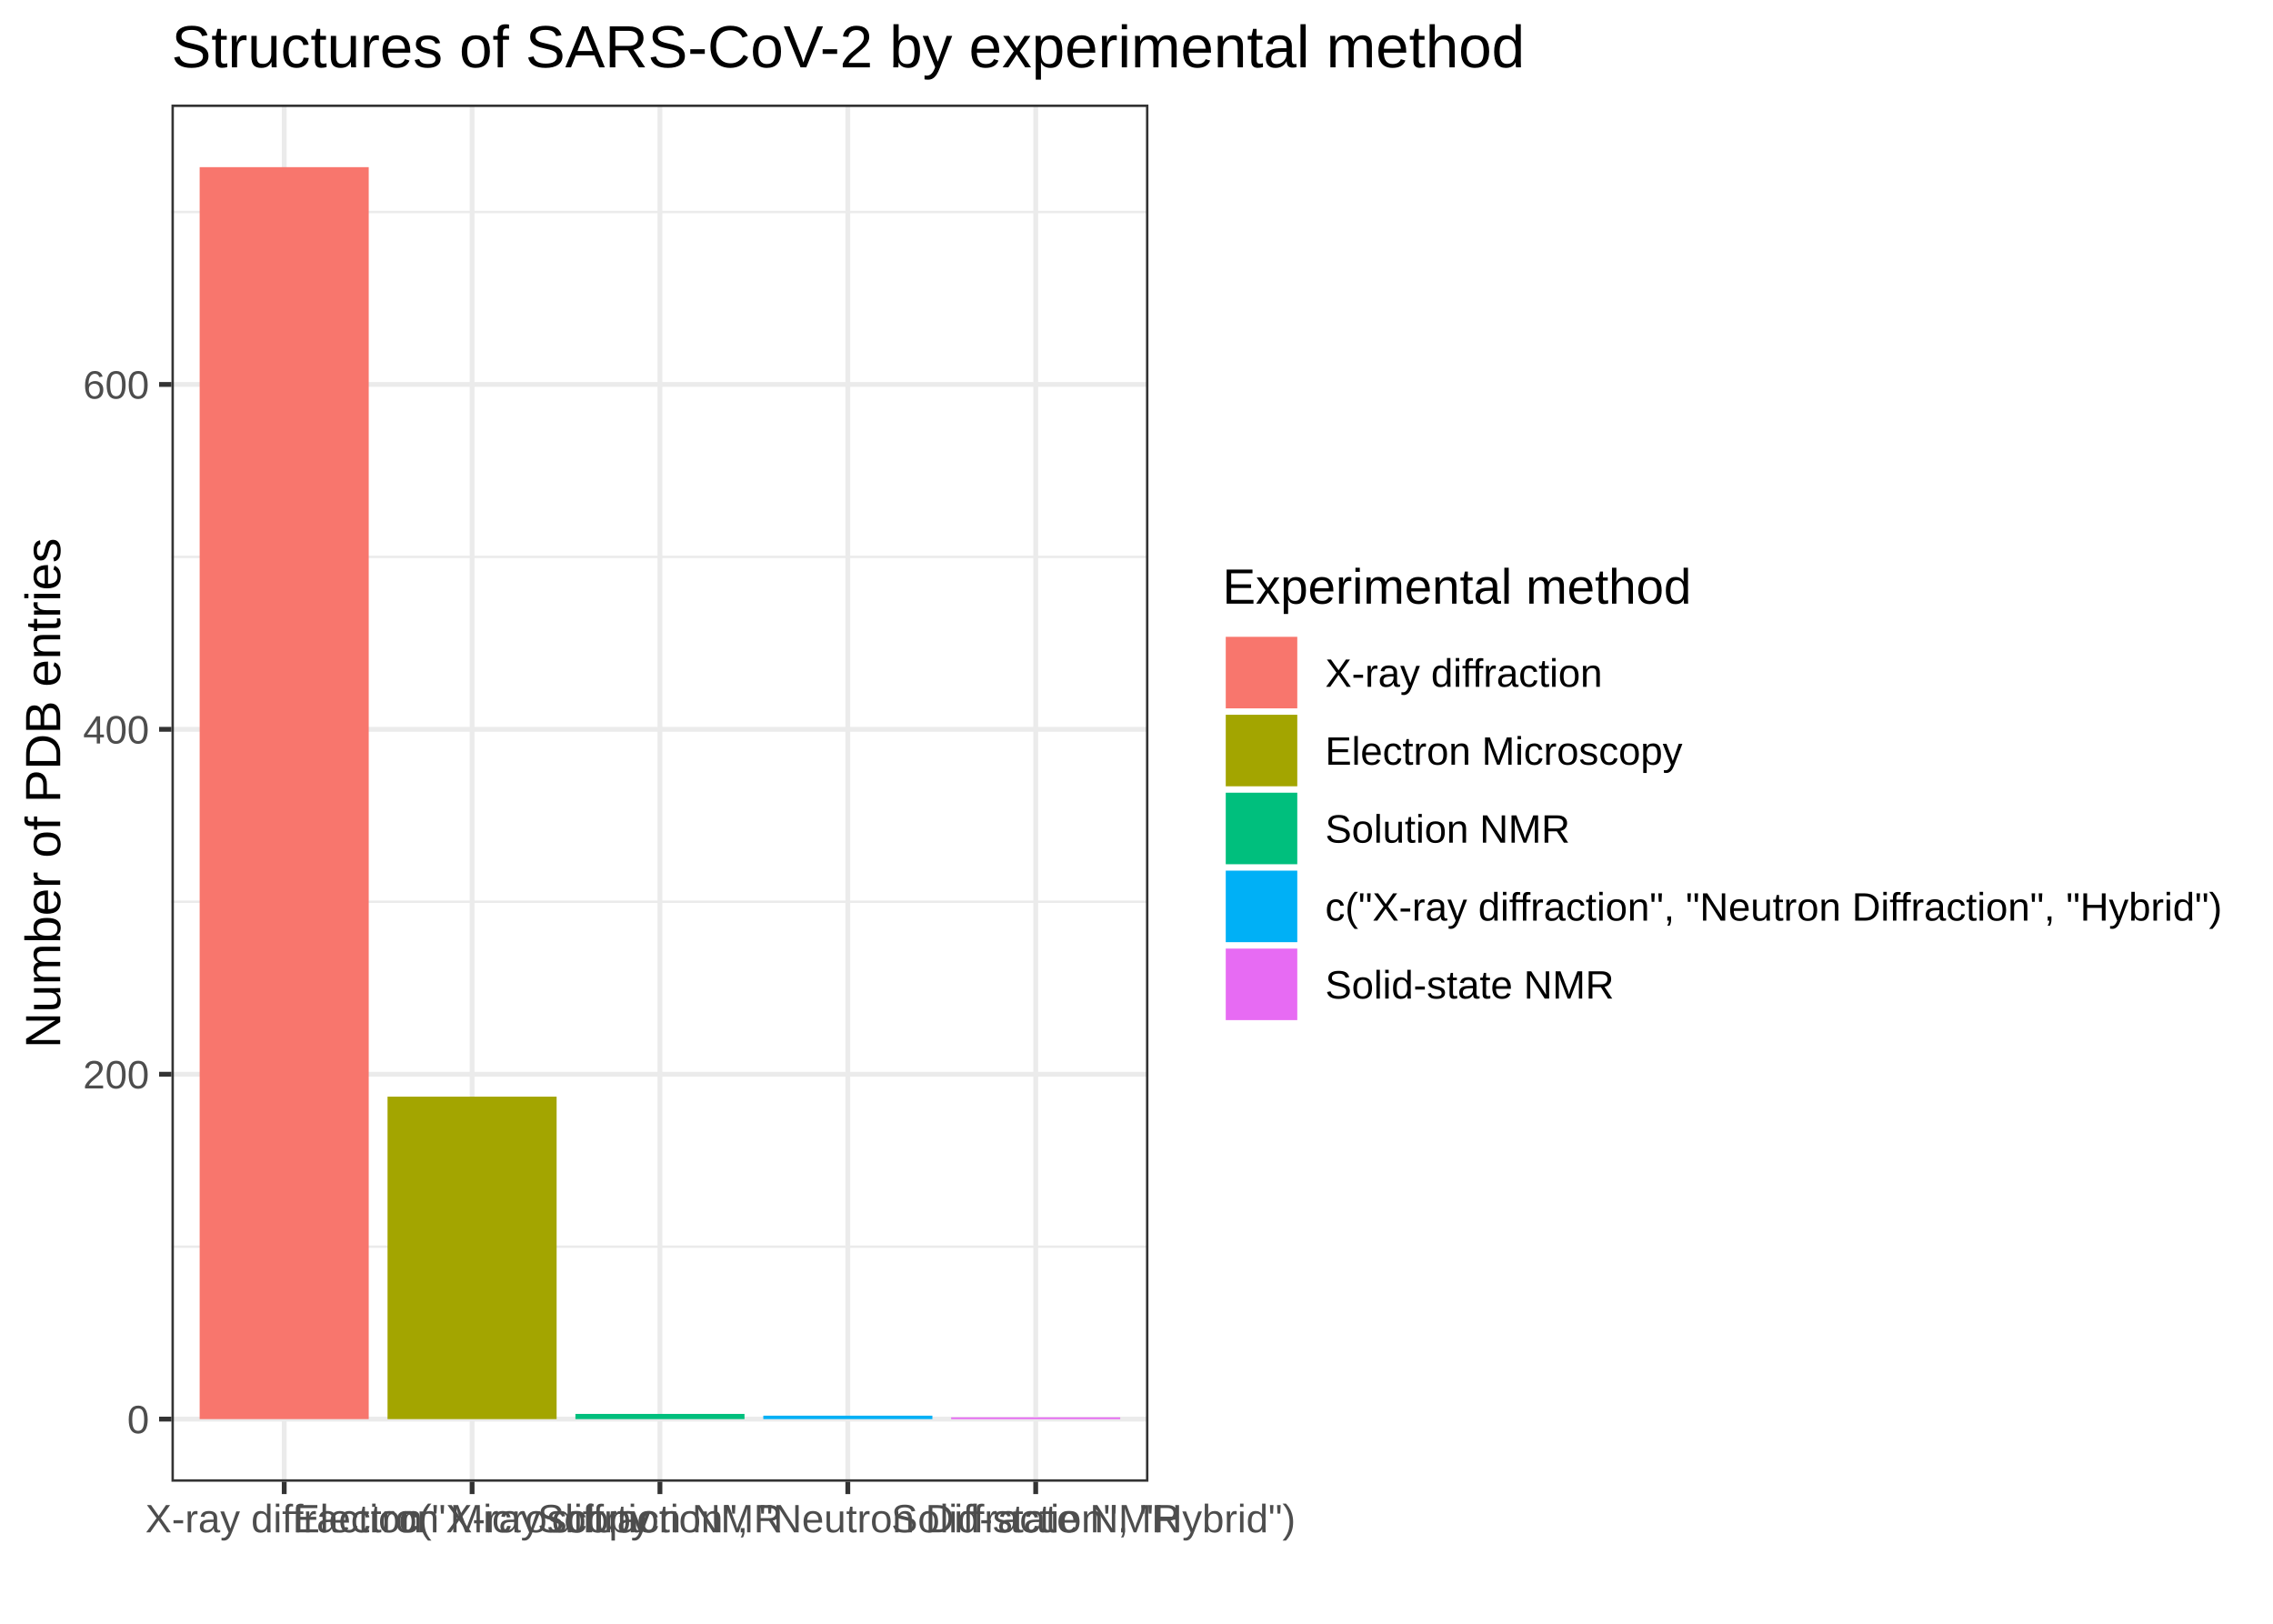
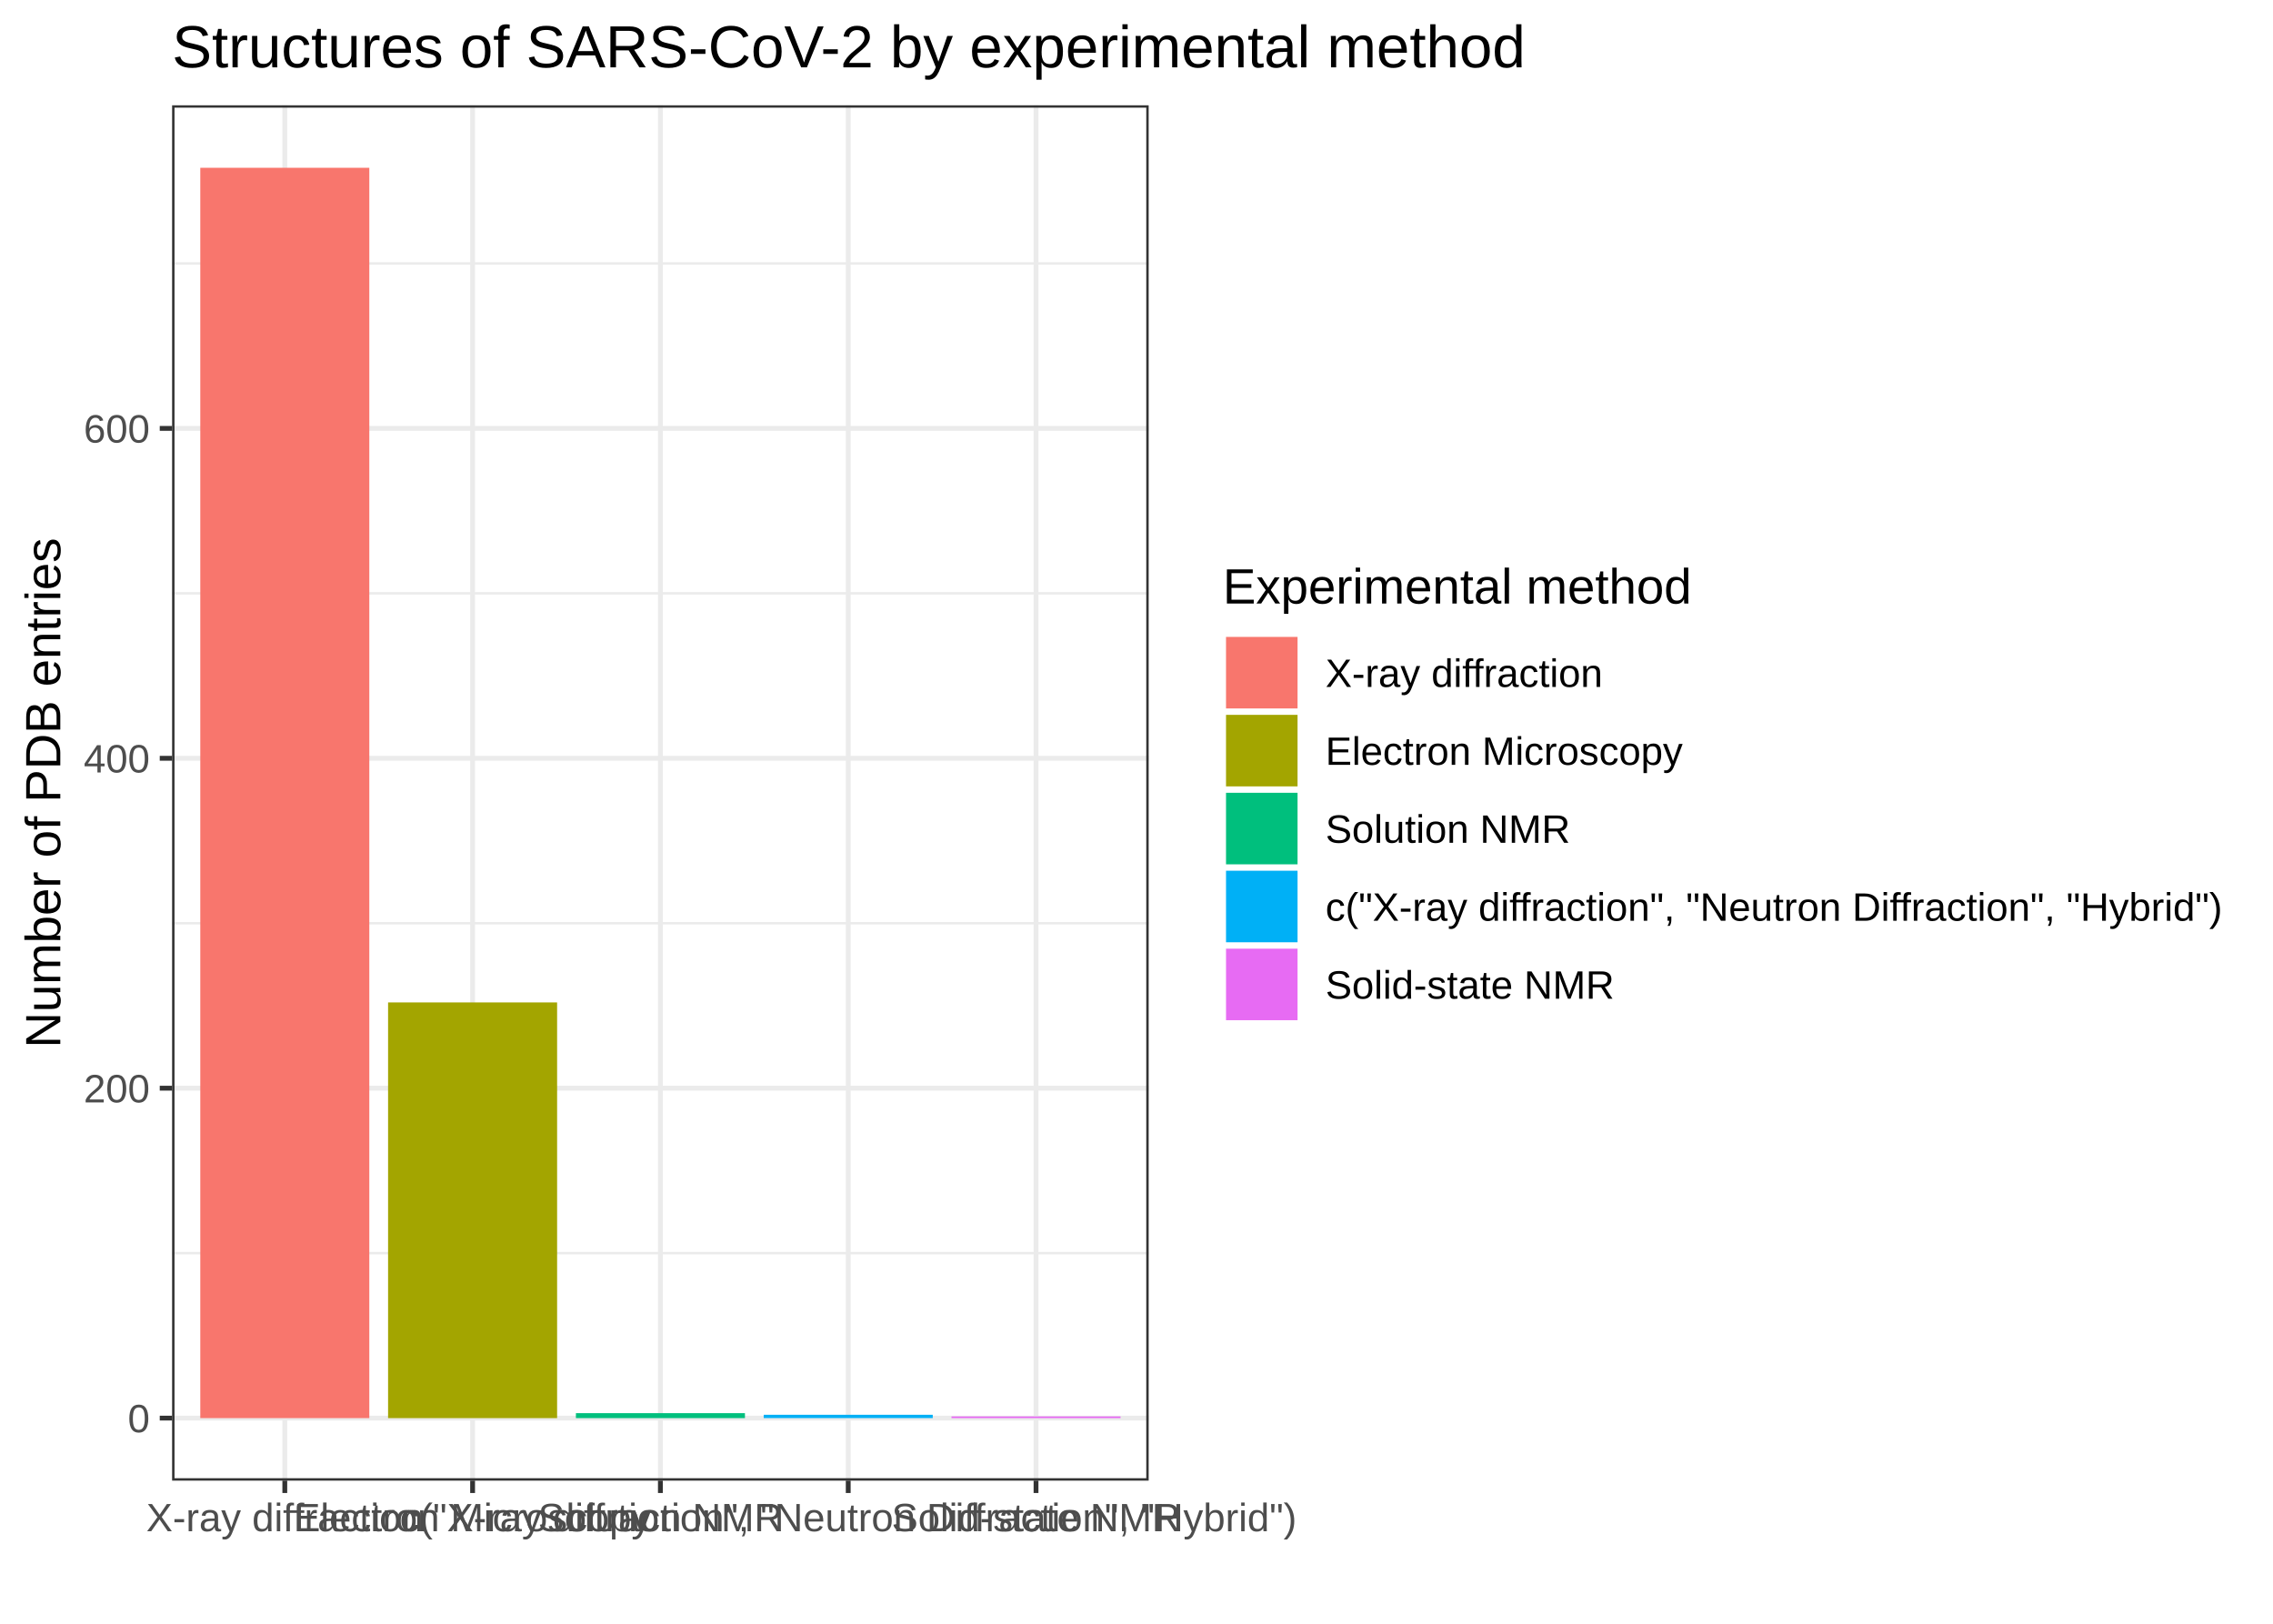
- <svg xmlns="http://www.w3.org/2000/svg" viewBox="0 0 504.00 360.00">
+ <svg xmlns="http://www.w3.org/2000/svg" class="svglite" width="504.00pt" height="360.00pt" viewBox="0 0 504.00 360.00">
  <defs>
    <style type="text/css">
-     line, polyline, polygon, path, rect, circle {
+     .svglite line, .svglite polyline, .svglite polygon, .svglite path, .svglite rect, .svglite circle {
      fill: none;
      stroke: #000000;
      stroke-linecap: round;
      stroke-linejoin: round;
      stroke-miterlimit: 10.00;
    }
  </style>
  </defs>
  <rect width="100%" height="100%" style="stroke: none; fill: #FFFFFF;" />
-   <rect x="0" y="0" width="504.00" height="360.00" style="stroke-width: 1.07; stroke: #FFFFFF; fill: #FFFFFF;" />
  <defs>
-     <clipPath id="cpMzguMDJ8MjU0LjY0fDMyOC41MXwyMy4xOQ==">
-       <rect x="38.02" y="23.19" width="216.62" height="305.32" />
-     </clipPath>
-   </defs>
-   <rect x="38.02" y="23.19" width="216.62" height="305.32" style="stroke-width: 1.07; stroke: none; fill: #FFFFFF;" clip-path="url(#cpMzguMDJ8MjU0LjY0fDMyOC41MXwyMy4xOQ==)" />
-   <polyline points="38.02,276.40 254.64,276.40 " style="stroke-width: 0.53; stroke: #EBEBEB; stroke-linecap: butt;" clip-path="url(#cpMzguMDJ8MjU0LjY0fDMyOC41MXwyMy4xOQ==)" />
-   <polyline points="38.02,199.93 254.64,199.93 " style="stroke-width: 0.53; stroke: #EBEBEB; stroke-linecap: butt;" clip-path="url(#cpMzguMDJ8MjU0LjY0fDMyOC41MXwyMy4xOQ==)" />
-   <polyline points="38.02,123.47 254.64,123.47 " style="stroke-width: 0.53; stroke: #EBEBEB; stroke-linecap: butt;" clip-path="url(#cpMzguMDJ8MjU0LjY0fDMyOC41MXwyMy4xOQ==)" />
-   <polyline points="38.02,47.00 254.64,47.00 " style="stroke-width: 0.53; stroke: #EBEBEB; stroke-linecap: butt;" clip-path="url(#cpMzguMDJ8MjU0LjY0fDMyOC41MXwyMy4xOQ==)" />
-   <polyline points="38.02,314.63 254.64,314.63 " style="stroke-width: 1.07; stroke: #EBEBEB; stroke-linecap: butt;" clip-path="url(#cpMzguMDJ8MjU0LjY0fDMyOC41MXwyMy4xOQ==)" />
-   <polyline points="38.02,238.17 254.64,238.17 " style="stroke-width: 1.07; stroke: #EBEBEB; stroke-linecap: butt;" clip-path="url(#cpMzguMDJ8MjU0LjY0fDMyOC41MXwyMy4xOQ==)" />
-   <polyline points="38.02,161.70 254.64,161.70 " style="stroke-width: 1.07; stroke: #EBEBEB; stroke-linecap: butt;" clip-path="url(#cpMzguMDJ8MjU0LjY0fDMyOC41MXwyMy4xOQ==)" />
-   <polyline points="38.02,85.24 254.64,85.24 " style="stroke-width: 1.07; stroke: #EBEBEB; stroke-linecap: butt;" clip-path="url(#cpMzguMDJ8MjU0LjY0fDMyOC41MXwyMy4xOQ==)" />
-   <polyline points="63.02,328.51 63.02,23.19 " style="stroke-width: 1.07; stroke: #EBEBEB; stroke-linecap: butt;" clip-path="url(#cpMzguMDJ8MjU0LjY0fDMyOC41MXwyMy4xOQ==)" />
-   <polyline points="104.68,328.51 104.68,23.19 " style="stroke-width: 1.07; stroke: #EBEBEB; stroke-linecap: butt;" clip-path="url(#cpMzguMDJ8MjU0LjY0fDMyOC41MXwyMy4xOQ==)" />
-   <polyline points="146.33,328.51 146.33,23.19 " style="stroke-width: 1.07; stroke: #EBEBEB; stroke-linecap: butt;" clip-path="url(#cpMzguMDJ8MjU0LjY0fDMyOC41MXwyMy4xOQ==)" />
-   <polyline points="187.99,328.51 187.99,23.19 " style="stroke-width: 1.07; stroke: #EBEBEB; stroke-linecap: butt;" clip-path="url(#cpMzguMDJ8MjU0LjY0fDMyOC41MXwyMy4xOQ==)" />
-   <polyline points="229.65,328.51 229.65,23.19 " style="stroke-width: 1.07; stroke: #EBEBEB; stroke-linecap: butt;" clip-path="url(#cpMzguMDJ8MjU0LjY0fDMyOC41MXwyMy4xOQ==)" />
-   <rect x="44.27" y="37.06" width="37.49" height="277.57" style="stroke-width: 1.07; stroke: none; stroke-linecap: square; stroke-linejoin: miter; fill: #F8766D;" clip-path="url(#cpMzguMDJ8MjU0LjY0fDMyOC41MXwyMy4xOQ==)" />
-   <rect x="85.93" y="243.14" width="37.49" height="71.49" style="stroke-width: 1.07; stroke: none; stroke-linecap: square; stroke-linejoin: miter; fill: #A3A500;" clip-path="url(#cpMzguMDJ8MjU0LjY0fDMyOC41MXwyMy4xOQ==)" />
-   <rect x="127.59" y="313.48" width="37.49" height="1.15" style="stroke-width: 1.07; stroke: none; stroke-linecap: square; stroke-linejoin: miter; fill: #00BF7D;" clip-path="url(#cpMzguMDJ8MjU0LjY0fDMyOC41MXwyMy4xOQ==)" />
-   <rect x="169.25" y="313.87" width="37.49" height="0.76" style="stroke-width: 1.07; stroke: none; stroke-linecap: square; stroke-linejoin: miter; fill: #00B0F6;" clip-path="url(#cpMzguMDJ8MjU0LjY0fDMyOC41MXwyMy4xOQ==)" />
-   <rect x="210.90" y="314.25" width="37.49" height="0.38" style="stroke-width: 1.07; stroke: none; stroke-linecap: square; stroke-linejoin: miter; fill: #E76BF3;" clip-path="url(#cpMzguMDJ8MjU0LjY0fDMyOC41MXwyMy4xOQ==)" />
-   <rect x="38.02" y="23.19" width="216.62" height="305.32" style="stroke-width: 1.07; stroke: #333333;" clip-path="url(#cpMzguMDJ8MjU0LjY0fDMyOC41MXwyMy4xOQ==)" />
-   <defs>
-     <clipPath id="cpMC4wMHw1MDQuMDB8MzYwLjAwfDAuMDA=">
+     <clipPath id="cpMC4wMHw1MDQuMDB8MC4wMHwzNjAuMDA=">
      <rect x="0.00" y="0.00" width="504.00" height="360.00" />
    </clipPath>
  </defs>
-   <g clip-path="url(#cpMC4wMHw1MDQuMDB8MzYwLjAwfDAuMDA=)">
-     <text x="28.20" y="317.78" style="font-size: 8.80px; fill: #4D4D4D; font-family: Arial;" textLength="4.89px" lengthAdjust="spacingAndGlyphs">0</text>
+   <g clip-path="url(#cpMC4wMHw1MDQuMDB8MC4wMHwzNjAuMDA=)">
+     <rect x="0.00" y="0.00" width="504.00" height="360.00" style="stroke-width: 1.07; stroke: #FFFFFF; fill: #FFFFFF;" />
  </g>
-   <g clip-path="url(#cpMC4wMHw1MDQuMDB8MzYwLjAwfDAuMDA=)">
-     <text x="18.41" y="241.32" style="font-size: 8.80px; fill: #4D4D4D; font-family: Arial;" textLength="14.68px" lengthAdjust="spacingAndGlyphs">200</text>
+   <defs>
+     <clipPath id="cpMzguMTZ8MjU0LjcxfDIzLjM0fDMyOC4yNw==">
+       <rect x="38.16" y="23.34" width="216.54" height="304.93" />
+     </clipPath>
+   </defs>
+   <g clip-path="url(#cpMzguMTZ8MjU0LjcxfDIzLjM0fDMyOC4yNw==)">
+     <rect x="38.16" y="23.34" width="216.54" height="304.93" style="stroke-width: 1.07; stroke: none; fill: #FFFFFF;" />
+     <polyline points="38.16,277.83 254.71,277.83 " style="stroke-width: 0.53; stroke: #EBEBEB; stroke-linecap: butt;" />
+     <polyline points="38.16,204.69 254.71,204.69 " style="stroke-width: 0.53; stroke: #EBEBEB; stroke-linecap: butt;" />
+     <polyline points="38.16,131.55 254.71,131.55 " style="stroke-width: 0.53; stroke: #EBEBEB; stroke-linecap: butt;" />
+     <polyline points="38.16,58.41 254.71,58.41 " style="stroke-width: 0.53; stroke: #EBEBEB; stroke-linecap: butt;" />
+     <polyline points="38.16,314.41 254.71,314.41 " style="stroke-width: 1.07; stroke: #EBEBEB; stroke-linecap: butt;" />
+     <polyline points="38.16,241.26 254.71,241.26 " style="stroke-width: 1.07; stroke: #EBEBEB; stroke-linecap: butt;" />
+     <polyline points="38.16,168.12 254.71,168.12 " style="stroke-width: 1.07; stroke: #EBEBEB; stroke-linecap: butt;" />
+     <polyline points="38.16,94.98 254.71,94.98 " style="stroke-width: 1.07; stroke: #EBEBEB; stroke-linecap: butt;" />
+     <polyline points="63.15,328.27 63.15,23.34 " style="stroke-width: 1.07; stroke: #EBEBEB; stroke-linecap: butt;" />
+     <polyline points="104.79,328.27 104.79,23.34 " style="stroke-width: 1.07; stroke: #EBEBEB; stroke-linecap: butt;" />
+     <polyline points="146.43,328.27 146.43,23.34 " style="stroke-width: 1.07; stroke: #EBEBEB; stroke-linecap: butt;" />
+     <polyline points="188.08,328.27 188.08,23.34 " style="stroke-width: 1.07; stroke: #EBEBEB; stroke-linecap: butt;" />
+     <polyline points="229.72,328.27 229.72,23.34 " style="stroke-width: 1.07; stroke: #EBEBEB; stroke-linecap: butt;" />
+     <rect x="44.41" y="37.20" width="37.48" height="277.21" style="stroke-width: 1.07; stroke: none; stroke-linecap: square; stroke-linejoin: miter; fill: #F8766D;" />
+     <rect x="86.05" y="222.25" width="37.48" height="92.16" style="stroke-width: 1.07; stroke: none; stroke-linecap: square; stroke-linejoin: miter; fill: #A3A500;" />
+     <rect x="127.70" y="313.31" width="37.48" height="1.10" style="stroke-width: 1.07; stroke: none; stroke-linecap: square; stroke-linejoin: miter; fill: #00BF7D;" />
+     <rect x="169.34" y="313.67" width="37.48" height="0.73" style="stroke-width: 1.07; stroke: none; stroke-linecap: square; stroke-linejoin: miter; fill: #00B0F6;" />
+     <rect x="210.98" y="314.04" width="37.48" height="0.37" style="stroke-width: 1.07; stroke: none; stroke-linecap: square; stroke-linejoin: miter; fill: #E76BF3;" />
+     <rect x="38.16" y="23.34" width="216.54" height="304.93" style="stroke-width: 1.07; stroke: #333333;" />
  </g>
-   <g clip-path="url(#cpMC4wMHw1MDQuMDB8MzYwLjAwfDAuMDA=)">
-     <text x="18.41" y="164.85" style="font-size: 8.80px; fill: #4D4D4D; font-family: Arial;" textLength="14.68px" lengthAdjust="spacingAndGlyphs">400</text>
-   </g>
-   <g clip-path="url(#cpMC4wMHw1MDQuMDB8MzYwLjAwfDAuMDA=)">
-     <text x="18.41" y="88.39" style="font-size: 8.80px; fill: #4D4D4D; font-family: Arial;" textLength="14.68px" lengthAdjust="spacingAndGlyphs">600</text>
-   </g>
-   <polyline points="35.28,314.63 38.02,314.63 " style="stroke-width: 1.07; stroke: #333333; stroke-linecap: butt;" clip-path="url(#cpMC4wMHw1MDQuMDB8MzYwLjAwfDAuMDA=)" />
-   <polyline points="35.28,238.17 38.02,238.17 " style="stroke-width: 1.07; stroke: #333333; stroke-linecap: butt;" clip-path="url(#cpMC4wMHw1MDQuMDB8MzYwLjAwfDAuMDA=)" />
-   <polyline points="35.28,161.70 38.02,161.70 " style="stroke-width: 1.07; stroke: #333333; stroke-linecap: butt;" clip-path="url(#cpMC4wMHw1MDQuMDB8MzYwLjAwfDAuMDA=)" />
-   <polyline points="35.28,85.24 38.02,85.24 " style="stroke-width: 1.07; stroke: #333333; stroke-linecap: butt;" clip-path="url(#cpMC4wMHw1MDQuMDB8MzYwLjAwfDAuMDA=)" />
-   <polyline points="63.02,331.25 63.02,328.51 " style="stroke-width: 1.07; stroke: #333333; stroke-linecap: butt;" clip-path="url(#cpMC4wMHw1MDQuMDB8MzYwLjAwfDAuMDA=)" />
-   <polyline points="104.68,331.25 104.68,328.51 " style="stroke-width: 1.07; stroke: #333333; stroke-linecap: butt;" clip-path="url(#cpMC4wMHw1MDQuMDB8MzYwLjAwfDAuMDA=)" />
-   <polyline points="146.33,331.25 146.33,328.51 " style="stroke-width: 1.07; stroke: #333333; stroke-linecap: butt;" clip-path="url(#cpMC4wMHw1MDQuMDB8MzYwLjAwfDAuMDA=)" />
-   <polyline points="187.99,331.25 187.99,328.51 " style="stroke-width: 1.07; stroke: #333333; stroke-linecap: butt;" clip-path="url(#cpMC4wMHw1MDQuMDB8MzYwLjAwfDAuMDA=)" />
-   <polyline points="229.65,331.25 229.65,328.51 " style="stroke-width: 1.07; stroke: #333333; stroke-linecap: butt;" clip-path="url(#cpMC4wMHw1MDQuMDB8MzYwLjAwfDAuMDA=)" />
-   <g clip-path="url(#cpMC4wMHw1MDQuMDB8MzYwLjAwfDAuMDA=)">
-     <text x="32.21" y="339.74" style="font-size: 8.80px; fill: #4D4D4D; font-family: Arial;" textLength="61.62px" lengthAdjust="spacingAndGlyphs">X-ray diffraction</text>
-   </g>
-   <g clip-path="url(#cpMC4wMHw1MDQuMDB8MzYwLjAwfDAuMDA=)">
-     <text x="65.06" y="339.74" style="font-size: 8.80px; fill: #4D4D4D; font-family: Arial;" textLength="79.23px" lengthAdjust="spacingAndGlyphs">Electron Microscopy</text>
-   </g>
-   <g clip-path="url(#cpMC4wMHw1MDQuMDB8MzYwLjAwfDAuMDA=)">
-     <text x="119.19" y="339.74" style="font-size: 8.80px; fill: #4D4D4D; font-family: Arial;" textLength="54.29px" lengthAdjust="spacingAndGlyphs">Solution NMR</text>
-   </g>
-   <g clip-path="url(#cpMC4wMHw1MDQuMDB8MzYwLjAwfDAuMDA=)">
-     <text x="88.39" y="339.74" style="font-size: 8.80px; fill: #4D4D4D; font-family: Arial;" textLength="199.20px" lengthAdjust="spacingAndGlyphs">c("X-ray diffraction", "Neutron Diffraction", "Hybrid")</text>
-   </g>
-   <g clip-path="url(#cpMC4wMHw1MDQuMDB8MzYwLjAwfDAuMDA=)">
-     <text x="197.62" y="339.74" style="font-size: 8.80px; fill: #4D4D4D; font-family: Arial;" textLength="64.06px" lengthAdjust="spacingAndGlyphs">Solid-state NMR</text>
-   </g>
-   <g clip-path="url(#cpMC4wMHw1MDQuMDB8MzYwLjAwfDAuMDA=)">
-     <text transform="translate(13.35,232.40) rotate(-90)" style="font-size: 11.00px; font-family: Arial;" textLength="113.10px" lengthAdjust="spacingAndGlyphs">Number of PDB entries</text>
-   </g>
-   <rect x="265.60" y="119.33" width="232.92" height="113.03" style="stroke-width: 1.07; stroke: none; fill: #FFFFFF;" clip-path="url(#cpMC4wMHw1MDQuMDB8MzYwLjAwfDAuMDA=)" />
-   <g clip-path="url(#cpMC4wMHw1MDQuMDB8MzYwLjAwfDAuMDA=)">
-     <text x="271.08" y="133.84" style="font-size: 11.00px; font-family: Arial;" textLength="103.94px" lengthAdjust="spacingAndGlyphs">Experimental method</text>
-   </g>
-   <rect x="271.08" y="140.48" width="17.28" height="17.28" style="stroke-width: 1.07; stroke: none; fill: #FFFFFF;" clip-path="url(#cpMC4wMHw1MDQuMDB8MzYwLjAwfDAuMDA=)" />
-   <rect x="271.79" y="141.19" width="15.86" height="15.86" style="stroke-width: 1.07; stroke: none; stroke-linecap: square; stroke-linejoin: miter; fill: #F8766D;" clip-path="url(#cpMC4wMHw1MDQuMDB8MzYwLjAwfDAuMDA=)" />
-   <rect x="271.08" y="157.76" width="17.28" height="17.28" style="stroke-width: 1.07; stroke: none; fill: #FFFFFF;" clip-path="url(#cpMC4wMHw1MDQuMDB8MzYwLjAwfDAuMDA=)" />
-   <rect x="271.79" y="158.47" width="15.86" height="15.86" style="stroke-width: 1.07; stroke: none; stroke-linecap: square; stroke-linejoin: miter; fill: #A3A500;" clip-path="url(#cpMC4wMHw1MDQuMDB8MzYwLjAwfDAuMDA=)" />
-   <rect x="271.08" y="175.04" width="17.28" height="17.28" style="stroke-width: 1.07; stroke: none; fill: #FFFFFF;" clip-path="url(#cpMC4wMHw1MDQuMDB8MzYwLjAwfDAuMDA=)" />
-   <rect x="271.79" y="175.75" width="15.86" height="15.86" style="stroke-width: 1.07; stroke: none; stroke-linecap: square; stroke-linejoin: miter; fill: #00BF7D;" clip-path="url(#cpMC4wMHw1MDQuMDB8MzYwLjAwfDAuMDA=)" />
-   <rect x="271.08" y="192.32" width="17.28" height="17.28" style="stroke-width: 1.07; stroke: none; fill: #FFFFFF;" clip-path="url(#cpMC4wMHw1MDQuMDB8MzYwLjAwfDAuMDA=)" />
-   <rect x="271.79" y="193.03" width="15.86" height="15.86" style="stroke-width: 1.07; stroke: none; stroke-linecap: square; stroke-linejoin: miter; fill: #00B0F6;" clip-path="url(#cpMC4wMHw1MDQuMDB8MzYwLjAwfDAuMDA=)" />
-   <rect x="271.08" y="209.60" width="17.28" height="17.28" style="stroke-width: 1.07; stroke: none; fill: #FFFFFF;" clip-path="url(#cpMC4wMHw1MDQuMDB8MzYwLjAwfDAuMDA=)" />
-   <rect x="271.79" y="210.31" width="15.86" height="15.86" style="stroke-width: 1.07; stroke: none; stroke-linecap: square; stroke-linejoin: miter; fill: #E76BF3;" clip-path="url(#cpMC4wMHw1MDQuMDB8MzYwLjAwfDAuMDA=)" />
-   <g clip-path="url(#cpMC4wMHw1MDQuMDB8MzYwLjAwfDAuMDA=)">
-     <text x="293.84" y="152.27" style="font-size: 8.80px; font-family: Arial;" textLength="61.62px" lengthAdjust="spacingAndGlyphs">X-ray diffraction</text>
-   </g>
-   <g clip-path="url(#cpMC4wMHw1MDQuMDB8MzYwLjAwfDAuMDA=)">
-     <text x="293.84" y="169.55" style="font-size: 8.80px; font-family: Arial;" textLength="79.23px" lengthAdjust="spacingAndGlyphs">Electron Microscopy</text>
-   </g>
-   <g clip-path="url(#cpMC4wMHw1MDQuMDB8MzYwLjAwfDAuMDA=)">
-     <text x="293.84" y="186.83" style="font-size: 8.80px; font-family: Arial;" textLength="54.29px" lengthAdjust="spacingAndGlyphs">Solution NMR</text>
-   </g>
-   <g clip-path="url(#cpMC4wMHw1MDQuMDB8MzYwLjAwfDAuMDA=)">
-     <text x="293.84" y="204.11" style="font-size: 8.80px; font-family: Arial;" textLength="199.20px" lengthAdjust="spacingAndGlyphs">c("X-ray diffraction", "Neutron Diffraction", "Hybrid")</text>
-   </g>
-   <g clip-path="url(#cpMC4wMHw1MDQuMDB8MzYwLjAwfDAuMDA=)">
-     <text x="293.84" y="221.39" style="font-size: 8.80px; font-family: Arial;" textLength="64.06px" lengthAdjust="spacingAndGlyphs">Solid-state NMR</text>
-   </g>
-   <g clip-path="url(#cpMC4wMHw1MDQuMDB8MzYwLjAwfDAuMDA=)">
-     <text x="38.02" y="14.93" style="font-size: 13.20px; font-family: Arial;" textLength="300.80px" lengthAdjust="spacingAndGlyphs">Structures of SARS-CoV-2 by experimental method</text>
+   <g clip-path="url(#cpMC4wMHw1MDQuMDB8MC4wMHwzNjAuMDA=)">
+     <text x="33.23" y="317.56" text-anchor="end" style="font-size: 8.80px; fill: #4D4D4D; font-family: Arial;" textLength="4.90px" lengthAdjust="spacingAndGlyphs">0</text>
+     <text x="33.23" y="244.42" text-anchor="end" style="font-size: 8.80px; fill: #4D4D4D; font-family: Arial;" textLength="14.69px" lengthAdjust="spacingAndGlyphs">200</text>
+     <text x="33.23" y="171.27" text-anchor="end" style="font-size: 8.80px; fill: #4D4D4D; font-family: Arial;" textLength="14.69px" lengthAdjust="spacingAndGlyphs">400</text>
+     <text x="33.23" y="98.13" text-anchor="end" style="font-size: 8.80px; fill: #4D4D4D; font-family: Arial;" textLength="14.69px" lengthAdjust="spacingAndGlyphs">600</text>
+     <polyline points="35.42,314.41 38.16,314.41 " style="stroke-width: 1.07; stroke: #333333; stroke-linecap: butt;" />
+     <polyline points="35.42,241.26 38.16,241.26 " style="stroke-width: 1.07; stroke: #333333; stroke-linecap: butt;" />
+     <polyline points="35.42,168.12 38.16,168.12 " style="stroke-width: 1.07; stroke: #333333; stroke-linecap: butt;" />
+     <polyline points="35.42,94.98 38.16,94.98 " style="stroke-width: 1.07; stroke: #333333; stroke-linecap: butt;" />
+     <polyline points="63.15,331.01 63.15,328.27 " style="stroke-width: 1.07; stroke: #333333; stroke-linecap: butt;" />
+     <polyline points="104.79,331.01 104.79,328.27 " style="stroke-width: 1.07; stroke: #333333; stroke-linecap: butt;" />
+     <polyline points="146.43,331.01 146.43,328.27 " style="stroke-width: 1.07; stroke: #333333; stroke-linecap: butt;" />
+     <polyline points="188.08,331.01 188.08,328.27 " style="stroke-width: 1.07; stroke: #333333; stroke-linecap: butt;" />
+     <polyline points="229.72,331.01 229.72,328.27 " style="stroke-width: 1.07; stroke: #333333; stroke-linecap: butt;" />
+     <text x="63.15" y="339.50" text-anchor="middle" style="font-size: 8.80px; fill: #4D4D4D; font-family: Arial;" textLength="61.60px" lengthAdjust="spacingAndGlyphs">X-ray diffraction</text>
+     <text x="104.79" y="339.50" text-anchor="middle" style="font-size: 8.80px; fill: #4D4D4D; font-family: Arial;" textLength="79.21px" lengthAdjust="spacingAndGlyphs">Electron Microscopy</text>
+     <text x="146.43" y="339.50" text-anchor="middle" style="font-size: 8.80px; fill: #4D4D4D; font-family: Arial;" textLength="54.27px" lengthAdjust="spacingAndGlyphs">Solution NMR</text>
+     <text x="188.08" y="339.50" text-anchor="middle" style="font-size: 8.80px; fill: #4D4D4D; font-family: Arial;" textLength="199.14px" lengthAdjust="spacingAndGlyphs">c("X-ray diffraction", "Neutron Diffraction", "Hybrid")</text>
+     <text x="229.72" y="339.50" text-anchor="middle" style="font-size: 8.80px; fill: #4D4D4D; font-family: Arial;" textLength="64.04px" lengthAdjust="spacingAndGlyphs">Solid-state NMR</text>
+     <text transform="translate(13.37,175.80) rotate(-90)" text-anchor="middle" style="font-size: 11.00px; font-family: Arial;" textLength="113.10px" lengthAdjust="spacingAndGlyphs">Number of PDB entries</text>
+     <rect x="265.66" y="119.22" width="232.86" height="113.16" style="stroke-width: 1.07; stroke: none; fill: #FFFFFF;" />
+     <text x="271.14" y="133.81" style="font-size: 11.00px; font-family: Arial;" textLength="103.95px" lengthAdjust="spacingAndGlyphs">Experimental method</text>
+     <rect x="271.14" y="140.50" width="17.28" height="17.28" style="stroke-width: 1.07; stroke: none; fill: #FFFFFF;" />
+     <rect x="271.85" y="141.21" width="15.86" height="15.86" style="stroke-width: 1.07; stroke: none; stroke-linecap: square; stroke-linejoin: miter; fill: #F8766D;" />
+     <rect x="271.14" y="157.78" width="17.28" height="17.28" style="stroke-width: 1.07; stroke: none; fill: #FFFFFF;" />
+     <rect x="271.85" y="158.49" width="15.86" height="15.86" style="stroke-width: 1.07; stroke: none; stroke-linecap: square; stroke-linejoin: miter; fill: #A3A500;" />
+     <rect x="271.14" y="175.06" width="17.28" height="17.28" style="stroke-width: 1.07; stroke: none; fill: #FFFFFF;" />
+     <rect x="271.85" y="175.77" width="15.86" height="15.86" style="stroke-width: 1.07; stroke: none; stroke-linecap: square; stroke-linejoin: miter; fill: #00BF7D;" />
+     <rect x="271.14" y="192.34" width="17.28" height="17.28" style="stroke-width: 1.07; stroke: none; fill: #FFFFFF;" />
+     <rect x="271.85" y="193.05" width="15.86" height="15.86" style="stroke-width: 1.07; stroke: none; stroke-linecap: square; stroke-linejoin: miter; fill: #00B0F6;" />
+     <rect x="271.14" y="209.62" width="17.28" height="17.28" style="stroke-width: 1.07; stroke: none; fill: #FFFFFF;" />
+     <rect x="271.85" y="210.33" width="15.86" height="15.86" style="stroke-width: 1.07; stroke: none; stroke-linecap: square; stroke-linejoin: miter; fill: #E76BF3;" />
+     <text x="293.90" y="152.30" style="font-size: 8.80px; font-family: Arial;" textLength="61.60px" lengthAdjust="spacingAndGlyphs">X-ray diffraction</text>
+     <text x="293.90" y="169.58" style="font-size: 8.80px; font-family: Arial;" textLength="79.21px" lengthAdjust="spacingAndGlyphs">Electron Microscopy</text>
+     <text x="293.90" y="186.86" style="font-size: 8.80px; font-family: Arial;" textLength="54.27px" lengthAdjust="spacingAndGlyphs">Solution NMR</text>
+     <text x="293.90" y="204.14" style="font-size: 8.80px; font-family: Arial;" textLength="199.14px" lengthAdjust="spacingAndGlyphs">c("X-ray diffraction", "Neutron Diffraction", "Hybrid")</text>
+     <text x="293.90" y="221.42" style="font-size: 8.80px; font-family: Arial;" textLength="64.04px" lengthAdjust="spacingAndGlyphs">Solid-state NMR</text>
+     <text x="38.16" y="14.94" style="font-size: 13.20px; font-family: Arial;" textLength="300.59px" lengthAdjust="spacingAndGlyphs">Structures of SARS-CoV-2 by experimental method</text>
  </g>
</svg>
